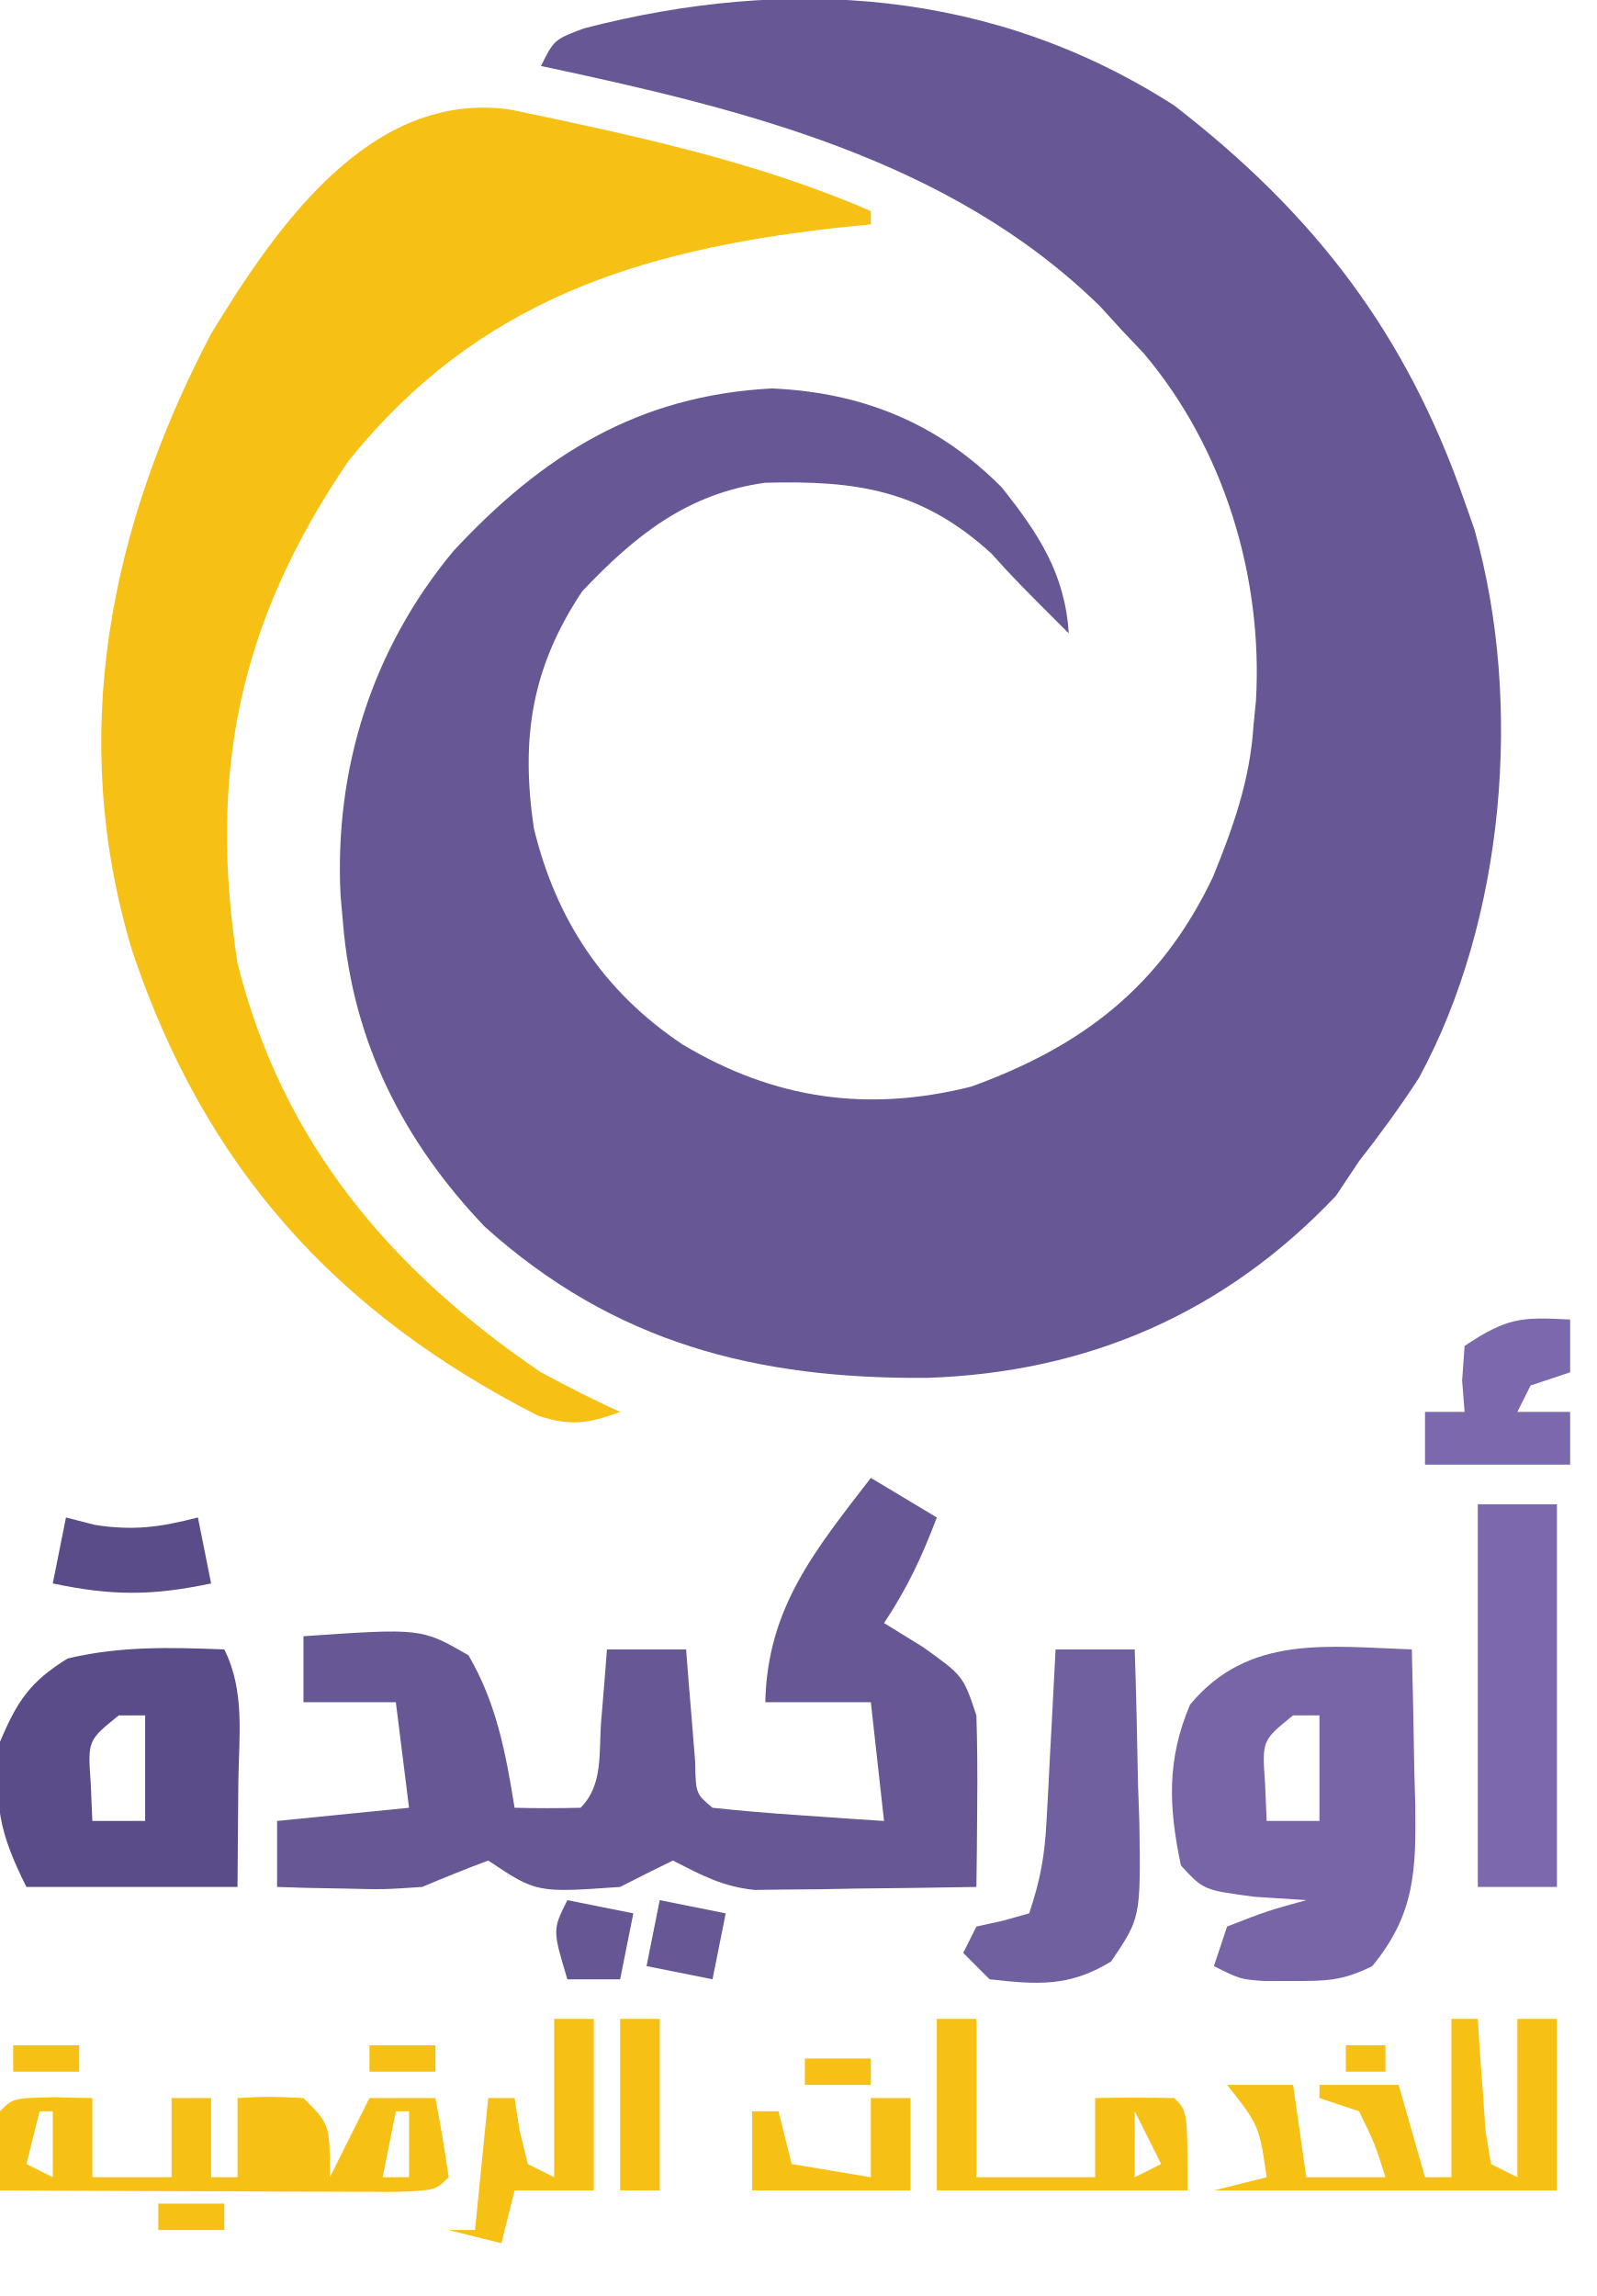
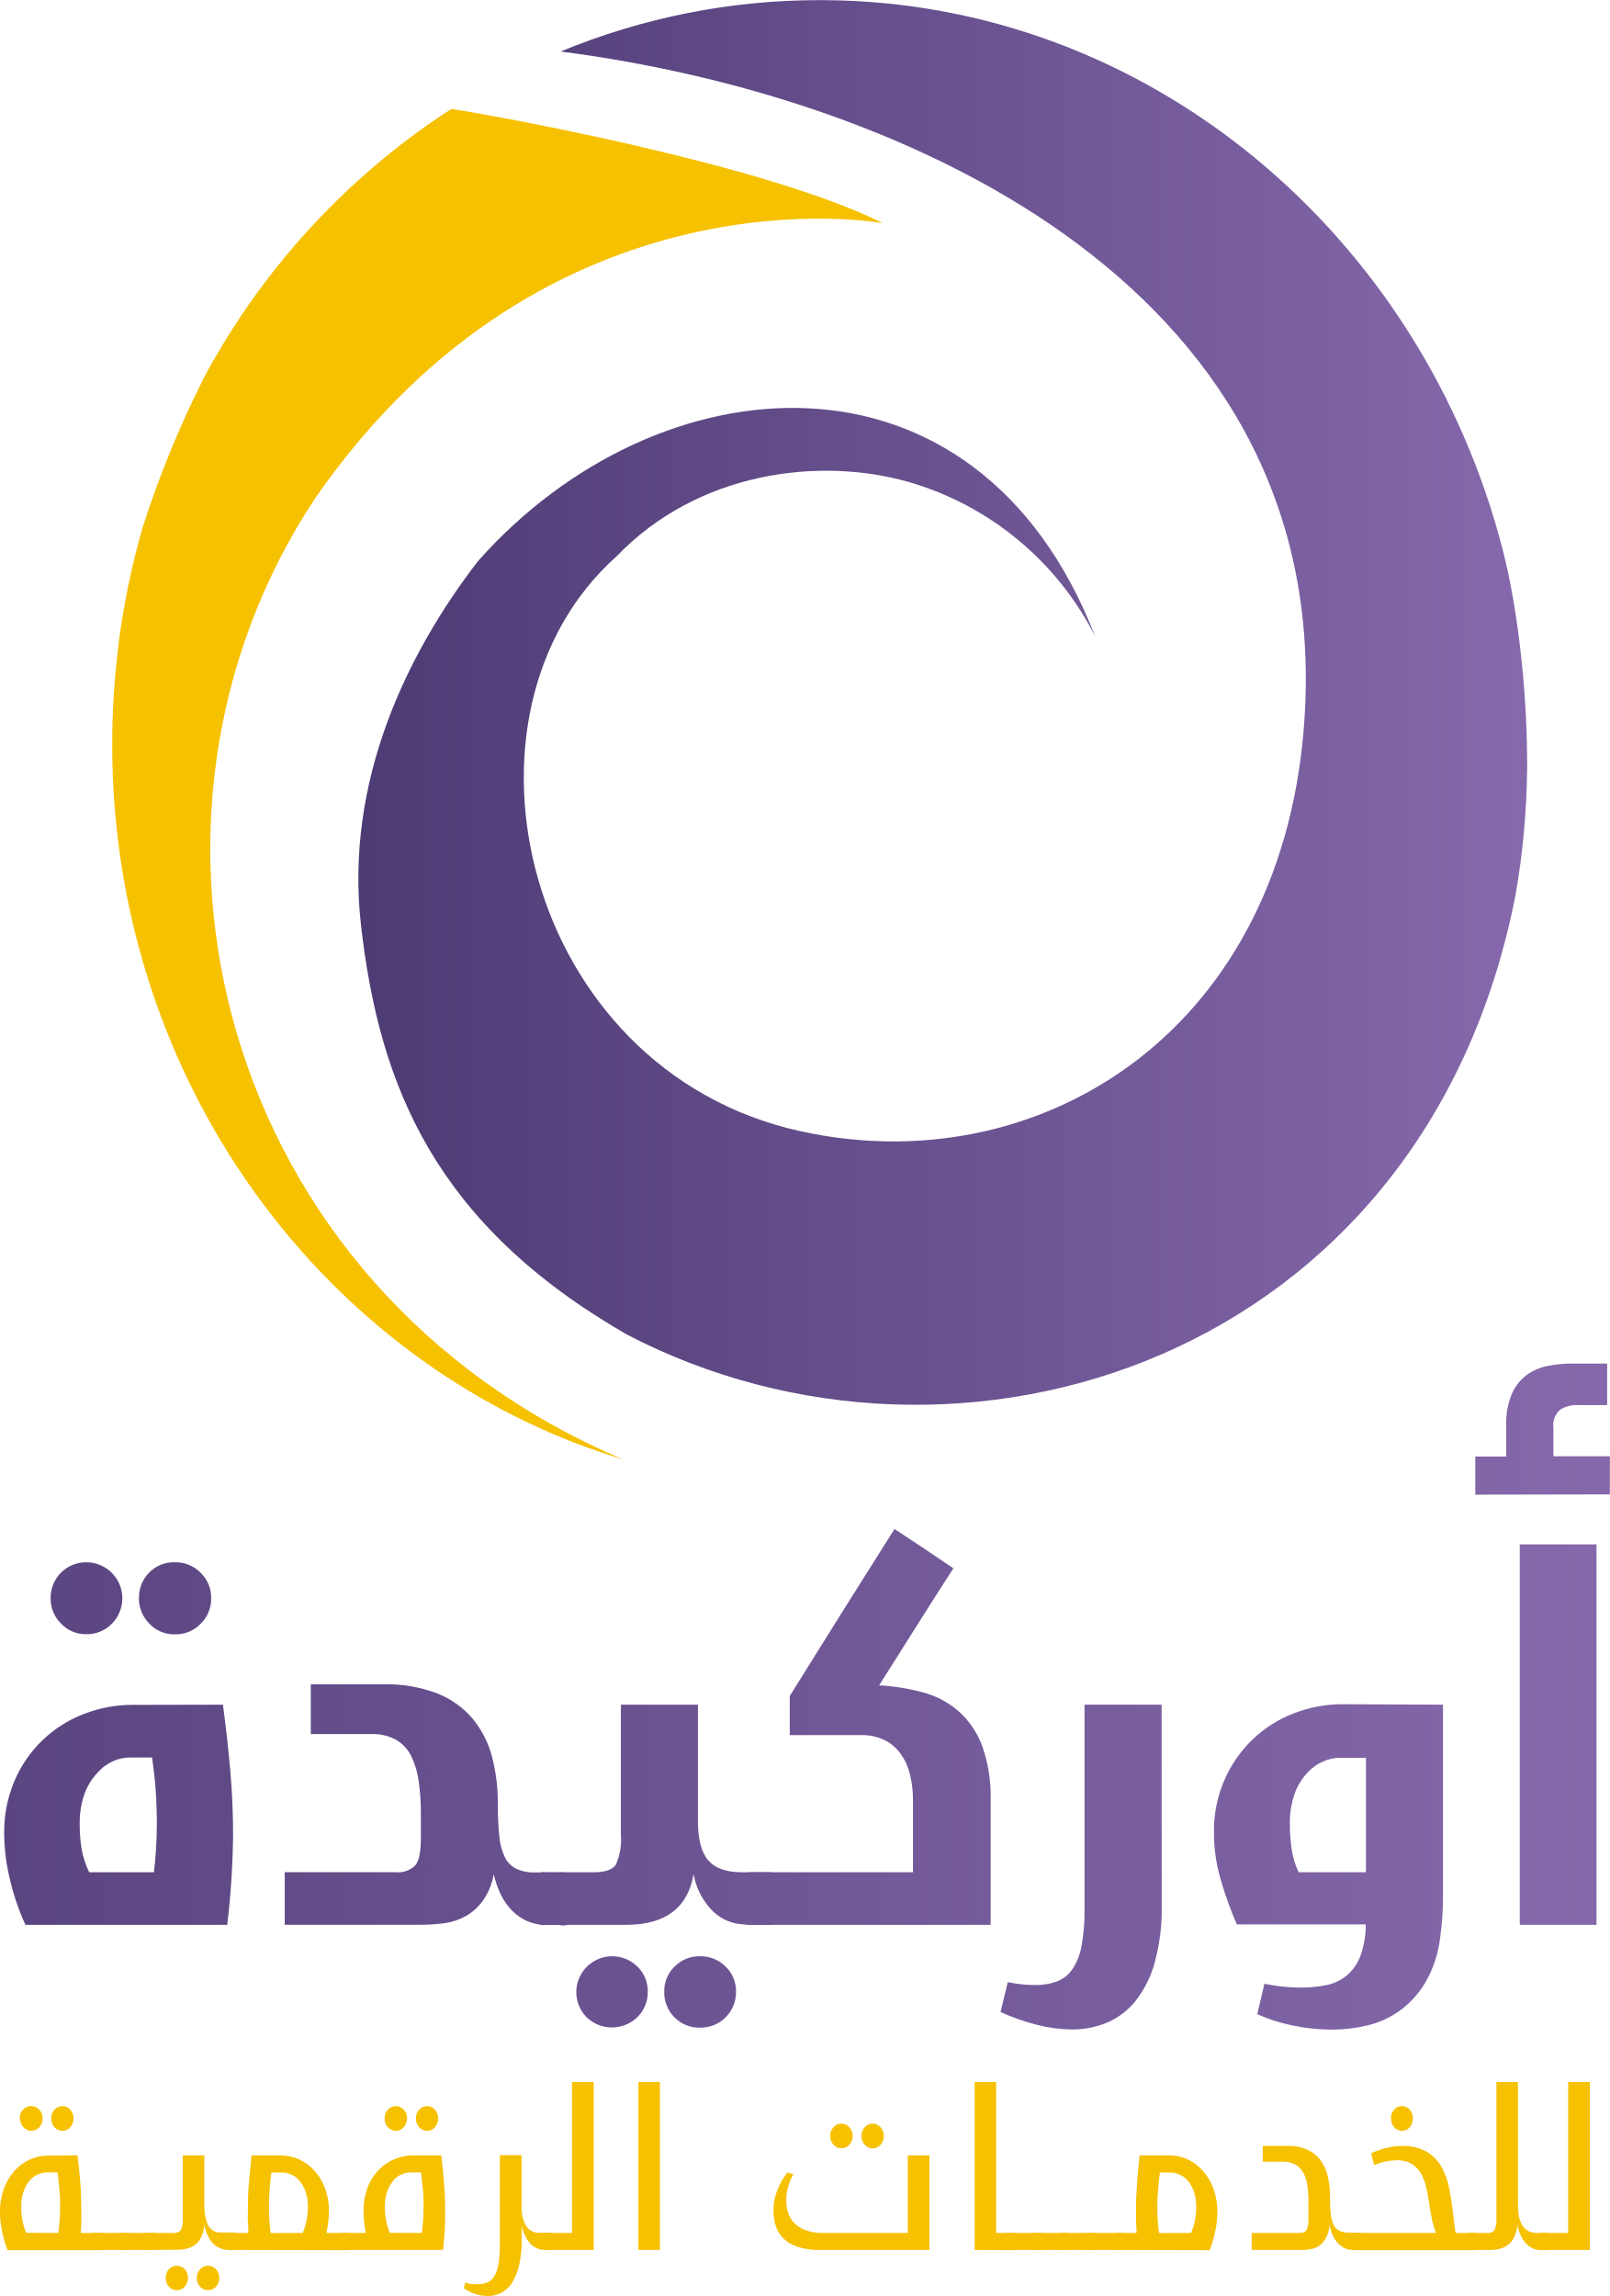
- <svg xmlns="http://www.w3.org/2000/svg" version="1.1" width="121" height="174">
-   <path d="M0 0 C10.646 8.229 17.592 17.292 22 30 C22.247 30.704 22.495 31.408 22.75 32.133 C26.46 45.271 25.03 61.746 18.539 73.688 C17.117 75.882 15.611 77.942 14 80 C13.422 80.866 12.845 81.733 12.25 82.625 C3.815 91.529 -6.587 96.025 -18.754 96.42 C-31.649 96.517 -42.438 93.805 -52.266 84.961 C-58.423 78.507 -62.252 70.972 -63 62 C-63.063 61.286 -63.126 60.572 -63.191 59.836 C-63.664 50.235 -60.788 41.155 -54.621 33.742 C-47.869 26.485 -40.652 21.968 -30.5 21.438 C-23.664 21.737 -17.926 24.05 -13.078 28.938 C-10.322 32.402 -8.284 35.458 -8 40 C-12 36 -12 36 -13.875 33.938 C-19.154 29.124 -24.07 28.396 -31.027 28.586 C-36.909 29.405 -40.881 32.587 -44.875 36.812 C-48.712 42.568 -49.55 47.949 -48.539 54.766 C-46.869 61.687 -43.239 67.174 -37.266 71.156 C-30.341 75.299 -23.283 76.321 -15.406 74.352 C-6.881 71.273 -0.984 66.684 2.938 58.438 C4.485 54.62 5.73 51.138 6 47 C6.062 46.372 6.124 45.744 6.188 45.098 C6.73 35.729 3.756 25.93 -2.336 18.758 C-2.885 18.178 -3.434 17.598 -4 17 C-4.529 16.42 -5.057 15.84 -5.602 15.242 C-17.017 4.028 -32.869 0.225 -48 -3 C-47 -5 -47 -5 -44.734 -5.852 C-29.259 -9.862 -13.699 -8.811 0 0 Z " fill="#675795" transform="translate(89,8)" />
-   <path d="M0 0 C9.159 1.912 18.692 3.937 27.293 7.688 C27.293 8.018 27.293 8.348 27.293 8.688 C26.338 8.785 25.383 8.883 24.398 8.984 C9.552 10.701 -2.56 14.521 -12.297 26.617 C-20.583 38.782 -22.944 50.221 -20.707 64.688 C-17.327 78.243 -9.1 87.959 2.293 95.688 C4.264 96.743 6.254 97.77 8.293 98.688 C5.829 99.582 4.596 99.785 2.066 98.973 C-13.265 91.157 -23.233 80.11 -28.707 63.688 C-33.577 47.444 -30.426 31.755 -22.738 17.031 C-17.667 8.684 -10.528 -1.529 0 0 Z " fill="#F6C014" transform="translate(38.70703,8.3125)" />
-   <path d="M0 0 C2.475 1.485 2.475 1.485 5 3 C3.875 5.972 2.777 8.334 1 11 C1.969 11.598 2.939 12.196 3.938 12.812 C7 15 7 15 8 18 C8.069 20.228 8.085 22.458 8.062 24.688 C8.053 25.867 8.044 27.046 8.035 28.262 C8.024 29.165 8.012 30.069 8 31 C4.917 31.058 1.834 31.094 -1.25 31.125 C-2.559 31.15 -2.559 31.15 -3.895 31.176 C-4.739 31.182 -5.583 31.189 -6.453 31.195 C-7.228 31.206 -8.003 31.216 -8.802 31.227 C-11.257 30.974 -12.823 30.111 -15 29 C-16.342 29.648 -17.674 30.318 -19 31 C-25.333 31.444 -25.333 31.444 -29 29 C-30.682 29.627 -32.347 30.3 -34 31 C-36.895 31.195 -36.895 31.195 -39.812 31.125 C-41.276 31.098 -41.276 31.098 -42.77 31.07 C-43.506 31.047 -44.242 31.024 -45 31 C-45 29.35 -45 27.7 -45 26 C-41.7 25.67 -38.4 25.34 -35 25 C-35.33 22.36 -35.66 19.72 -36 17 C-38.31 17 -40.62 17 -43 17 C-43 15.35 -43 13.7 -43 12 C-34.067 11.386 -34.067 11.386 -30.5 13.438 C-28.358 17.097 -27.675 20.845 -27 25 C-25.334 25.043 -23.666 25.041 -22 25 C-20.26 23.26 -20.628 20.806 -20.438 18.438 C-20.354 17.426 -20.27 16.414 -20.184 15.371 C-20.093 14.197 -20.093 14.197 -20 13 C-18.02 13 -16.04 13 -14 13 C-13.939 13.782 -13.879 14.565 -13.816 15.371 C-13.691 16.889 -13.691 16.889 -13.562 18.438 C-13.441 19.952 -13.441 19.952 -13.316 21.496 C-13.268 23.936 -13.268 23.936 -12 25 C-9.817 25.235 -7.628 25.414 -5.438 25.562 C-4.24 25.646 -3.042 25.73 -1.809 25.816 C-0.418 25.907 -0.418 25.907 1 26 C0.505 21.545 0.505 21.545 0 17 C-2.64 17 -5.28 17 -8 17 C-7.845 9.862 -4.258 5.525 0 0 Z " fill="#685795" transform="translate(66,112)" />
-   <path d="M0 0 C0.081 3.063 0.141 6.124 0.188 9.188 C0.213 10.052 0.238 10.916 0.264 11.807 C0.32 16.688 0.255 20.067 -3 24 C-5.245 25.123 -6.515 25.134 -9 25.125 C-10.052 25.129 -10.052 25.129 -11.125 25.133 C-13 25 -13 25 -15 24 C-14.67 23.01 -14.34 22.02 -14 21 C-10.938 19.812 -10.938 19.812 -8 19 C-9.279 18.918 -10.557 18.835 -11.875 18.75 C-15.779 18.24 -15.779 18.24 -17.5 16.375 C-18.43 11.956 -18.588 8.392 -16.812 4.188 C-12.395 -1.144 -6.377 -0.223 0 0 Z M-9 5 C-11.35 6.898 -11.35 6.898 -11.125 10.125 C-11.084 11.074 -11.043 12.023 -11 13 C-9.68 13 -8.36 13 -7 13 C-7 10.36 -7 7.72 -7 5 C-7.66 5 -8.32 5 -9 5 Z " fill="#7765A7" transform="translate(107,125)" />
-   <path d="M0 0 C1.593 3.185 1.101 6.632 1.062 10.125 C1.042 12.724 1.021 15.322 1 18 C-4.28 18 -9.56 18 -15 18 C-17.15 13.7 -17.413 11.712 -17 7 C-15.696 3.912 -14.726 2.448 -11.875 0.688 C-7.894 -0.264 -4.072 -0.16 0 0 Z M-8 5 C-10.35 6.898 -10.35 6.898 -10.125 10.125 C-10.084 11.074 -10.043 12.023 -10 13 C-8.68 13 -7.36 13 -6 13 C-6 10.36 -6 7.72 -6 5 C-6.66 5 -7.32 5 -8 5 Z " fill="#5A4C88" transform="translate(17,125)" />
-   <path d="M0 0 C1.98 0 3.96 0 6 0 C6 9.57 6 19.14 6 29 C4.02 29 2.04 29 0 29 C0 19.43 0 9.86 0 0 Z " fill="#7C69AD" transform="translate(112,114)" />
-   <path d="M0 0 C1.98 0 3.96 0 6 0 C6.116 3.416 6.187 6.832 6.25 10.25 C6.3 11.702 6.3 11.702 6.352 13.184 C6.45 20.334 6.45 20.334 4.211 23.648 C1.034 25.59 -1.358 25.405 -5 25 C-5.66 24.34 -6.32 23.68 -7 23 C-6.67 22.34 -6.34 21.68 -6 21 C-5.34 20.856 -4.68 20.711 -4 20.562 C-3.34 20.377 -2.68 20.191 -2 20 C-1.136 17.407 -0.824 15.66 -0.684 12.988 C-0.642 12.231 -0.6 11.474 -0.557 10.693 C-0.517 9.908 -0.478 9.122 -0.438 8.312 C-0.373 7.117 -0.373 7.117 -0.307 5.896 C-0.201 3.931 -0.1 1.966 0 0 Z " fill="#7160A0" transform="translate(80,125)" />
-   <path d="M0 0 C1.454 0.031 1.454 0.031 2.938 0.062 C2.938 2.042 2.938 4.022 2.938 6.062 C4.918 6.062 6.897 6.062 8.938 6.062 C8.938 4.082 8.938 2.103 8.938 0.062 C9.928 0.062 10.918 0.062 11.938 0.062 C11.938 2.042 11.938 4.022 11.938 6.062 C12.598 6.062 13.258 6.062 13.938 6.062 C13.938 4.082 13.938 2.103 13.938 0.062 C16.312 -0.062 16.312 -0.062 18.938 0.062 C20.938 2.062 20.938 2.062 20.938 6.062 C21.927 4.082 22.918 2.103 23.938 0.062 C25.587 0.062 27.238 0.062 28.938 0.062 C29.319 2.054 29.651 4.055 29.938 6.062 C28.938 7.062 28.938 7.062 25.795 7.176 C24.403 7.176 23.012 7.17 21.621 7.16 C20.89 7.159 20.159 7.157 19.406 7.156 C17.062 7.15 14.719 7.138 12.375 7.125 C10.79 7.12 9.204 7.115 7.619 7.111 C3.725 7.1 -0.169 7.083 -4.062 7.062 C-4.105 5.063 -4.103 3.062 -4.062 1.062 C-3.062 0.062 -3.062 0.062 0 0 Z M-1.062 1.062 C-1.393 2.382 -1.722 3.703 -2.062 5.062 C-1.073 5.558 -1.073 5.558 -0.062 6.062 C-0.062 4.412 -0.062 2.763 -0.062 1.062 C-0.393 1.062 -0.723 1.062 -1.062 1.062 Z M25.938 1.062 C25.608 2.712 25.277 4.362 24.938 6.062 C25.598 6.062 26.258 6.062 26.938 6.062 C26.938 4.412 26.938 2.763 26.938 1.062 C26.608 1.062 26.277 1.062 25.938 1.062 Z M16.938 2.062 C17.938 6.062 17.938 6.062 17.938 6.062 Z " fill="#F6C014" transform="translate(4.0625,158.9375)" />
-   <path d="M0 0 C0.66 0 1.32 0 2 0 C2.049 0.782 2.098 1.565 2.148 2.371 C2.223 3.383 2.298 4.395 2.375 5.438 C2.445 6.447 2.514 7.456 2.586 8.496 C2.723 9.322 2.859 10.149 3 11 C3.66 11.33 4.32 11.66 5 12 C5 8.04 5 4.08 5 0 C5.99 0 6.98 0 8 0 C8 4.29 8 8.58 8 13 C-0.58 13 -9.16 13 -18 13 C-16.68 12.67 -15.36 12.34 -14 12 C-14.575 8.069 -14.575 8.069 -17 5 C-15.35 5 -13.7 5 -12 5 C-11.67 7.31 -11.34 9.62 -11 12 C-9.02 12 -7.04 12 -5 12 C-5.781 9.504 -5.781 9.504 -7 7 C-7.99 6.67 -8.98 6.34 -10 6 C-10 5.67 -10 5.34 -10 5 C-8.02 5 -6.04 5 -4 5 C-3.34 7.31 -2.68 9.62 -2 12 C-1.34 12 -0.68 12 0 12 C0 8.04 0 4.08 0 0 Z " fill="#F6C014" transform="translate(110,153)" />
-   <path d="M0 0 C0.99 0 1.98 0 3 0 C3 3.96 3 7.92 3 12 C5.97 12 8.94 12 12 12 C12 10.02 12 8.04 12 6 C14 5.957 16 5.959 18 6 C19 7 19 7 19 13 C12.73 13 6.46 13 0 13 C0 8.71 0 4.42 0 0 Z M15 7 C15 8.65 15 10.3 15 12 C15.66 11.67 16.32 11.34 17 11 C16.34 9.68 15.68 8.36 15 7 Z " fill="#F6C014" transform="translate(71,153)" />
-   <path d="M0 0 C0 1.32 0 2.64 0 4 C-0.99 4.33 -1.98 4.66 -3 5 C-3.33 5.66 -3.66 6.32 -4 7 C-2.68 7 -1.36 7 0 7 C0 8.32 0 9.64 0 11 C-3.63 11 -7.26 11 -11 11 C-11 9.68 -11 8.36 -11 7 C-10.01 7 -9.02 7 -8 7 C-8.062 6.216 -8.124 5.433 -8.188 4.625 C-8.126 3.759 -8.064 2.893 -8 2 C-4.772 -0.152 -3.716 -0.201 0 0 Z " fill="#7C69AD" transform="translate(119,100)" />
-   <path d="M0 0 C0.99 0 1.98 0 3 0 C3 4.29 3 8.58 3 13 C1.02 13 -0.96 13 -3 13 C-3.33 14.32 -3.66 15.64 -4 17 C-5.32 16.67 -6.64 16.34 -8 16 C-7.34 16 -6.68 16 -6 16 C-5.67 12.7 -5.34 9.4 -5 6 C-4.34 6 -3.68 6 -3 6 C-2.876 6.804 -2.752 7.609 -2.625 8.438 C-2.316 9.706 -2.316 9.706 -2 11 C-1.34 11.33 -0.68 11.66 0 12 C0 8.04 0 4.08 0 0 Z " fill="#F6C014" transform="translate(42,153)" />
-   <path d="M0 0 C0.722 0.186 1.444 0.371 2.188 0.562 C5.128 1.02 7.141 0.735 10 0 C10.33 1.65 10.66 3.3 11 5 C6.515 5.944 3.485 5.944 -1 5 C-0.67 3.35 -0.34 1.7 0 0 Z " fill="#5A4C88" transform="translate(5,115)" />
-   <path d="M0 0 C0.99 0 1.98 0 3 0 C3 2.31 3 4.62 3 7 C-0.96 7 -4.92 7 -9 7 C-9 5.02 -9 3.04 -9 1 C-8.34 1 -7.68 1 -7 1 C-6.67 2.32 -6.34 3.64 -6 5 C-3.03 5.495 -3.03 5.495 0 6 C0 4.02 0 2.04 0 0 Z " fill="#F6C014" transform="translate(66,159)" />
-   <path d="M0 0 C0.99 0 1.98 0 3 0 C3 4.29 3 8.58 3 13 C2.01 13 1.02 13 0 13 C0 8.71 0 4.42 0 0 Z " fill="#F6C014" transform="translate(47,153)" />
-   <path d="M0 0 C1.65 0.33 3.3 0.66 5 1 C4.67 2.65 4.34 4.3 4 6 C2.35 5.67 0.7 5.34 -1 5 C-0.67 3.35 -0.34 1.7 0 0 Z " fill="#685795" transform="translate(50,144)" />
-   <path d="M0 0 C1.65 0.33 3.3 0.66 5 1 C4.67 2.65 4.34 4.3 4 6 C2.68 6 1.36 6 0 6 C-1.125 2.25 -1.125 2.25 0 0 Z " fill="#665693" transform="translate(43,144)" />
-   <path d="M0 0 C1.65 0 3.3 0 5 0 C5 0.66 5 1.32 5 2 C3.35 2 1.7 2 0 2 C0 1.34 0 0.68 0 0 Z " fill="#F6C014" transform="translate(12,167)" />
-   <path d="M0 0 C1.65 0 3.3 0 5 0 C5 0.66 5 1.32 5 2 C3.35 2 1.7 2 0 2 C0 1.34 0 0.68 0 0 Z " fill="#F6C014" transform="translate(61,156)" />
-   <path d="M0 0 C1.65 0 3.3 0 5 0 C5 0.66 5 1.32 5 2 C3.35 2 1.7 2 0 2 C0 1.34 0 0.68 0 0 Z " fill="#F6C014" transform="translate(28,155)" />
-   <path d="M0 0 C1.65 0 3.3 0 5 0 C5 0.66 5 1.32 5 2 C3.35 2 1.7 2 0 2 C0 1.34 0 0.68 0 0 Z " fill="#F6C014" transform="translate(1,155)" />
-   <path d="M0 0 C0.99 0 1.98 0 3 0 C3 0.66 3 1.32 3 2 C2.01 2 1.02 2 0 2 C0 1.34 0 0.68 0 0 Z " fill="#F6C014" transform="translate(102,155)" />
+ <svg xmlns="http://www.w3.org/2000/svg" xmlns:xlink="http://www.w3.org/1999/xlink" viewBox="0 0 250.6 357.49">
+   <defs>
+     <style>.cls-1{fill:url(#linear-gradient);}.cls-2{fill:#f6c100;}.cls-3{isolation:isolate;}.cls-4{fill:url(#linear-gradient-2);}</style>
+     <linearGradient id="linear-gradient" x1="55.9" y1="109.36" x2="237.89" y2="109.36" gradientUnits="userSpaceOnUse">
+       <stop offset="0" stop-color="#4d3b74" />
+       <stop offset="1" stop-color="#8669ac" />
+     </linearGradient>
+     <linearGradient id="linear-gradient-2" x1="-72.42" y1="274.29" x2="254.7" y2="274.29" xlink:href="#linear-gradient" />
+   </defs>
+   <g id="Layer_2" data-name="Layer 2">
+     <g id="Layer_1-2" data-name="Layer 1">
+       <path class="cls-1" d="M237.89,118.35c0,.45,0,.89,0,1.34a121.72,121.72,0,0,1-1.8,19.63c-14.16,72.6-86.78,95.43-138.42,68.44-29.76-17.14-38.48-38.6-41.34-63.66-2.56-22.41,7.12-42.32,18.19-56.71,28-31.62,77.65-35.76,96.1,11.66a47.34,47.34,0,0,0-29-24c-14-4-32.87-1.58-45.48,11.55-27.56,24.55-14.48,79.94,28.47,89.5,36.55,8.14,74.48-14.62,78.48-62.38,5.69-68-60.79-98.62-115.68-105.7a105.29,105.29,0,0,1,40.32-8h.6C179,.28,221.53,36.69,234.11,85.68c2.39,9.3,3.69,21.82,3.77,31.89C237.89,117.83,237.89,118.09,237.89,118.35Z" transform="translate(-0.12)" />
+       <path class="cls-2" d="M49.29,77.43c-33.23,49.9-15.47,122.92,47.9,149.83q-3.64-1.14-7.08-2.41C47.81,208.68,17.59,166,17.59,115.9a123.54,123.54,0,0,1,1-15.61.59.59,0,0,1,0-.13,120.9,120.9,0,0,1,3.76-18.11A160.12,160.12,0,0,1,32,58.56l0,0a114.07,114.07,0,0,1,37.46-41l1-.59c5.79.87,48.59,8.5,67.15,17.79C137.61,34.73,85.69,25.1,49.29,77.43Z" transform="translate(-0.12)" />
+       <g class="cls-3">
+         <path class="cls-2" d="M12.19,335.59c.18,1.37.32,2.79.43,4.26s.16,3,.16,4.53c0,.55,0,1.1,0,1.63s-.05,1.08-.09,1.66h3a.69.69,0,0,1,.58.2,1,1,0,0,1,.17.63v1c0,.57-.25.86-.75.86H1.31a17.13,17.13,0,0,1-.88-2.95,15.42,15.42,0,0,1-.31-3.06,10.07,10.07,0,0,1,.61-3.6A8.81,8.81,0,0,1,2.37,338a7.3,7.3,0,0,1,2.39-1.76,6.87,6.87,0,0,1,2.86-.61Zm-9-5.78a1.92,1.92,0,0,1,.5-1.33A1.62,1.62,0,0,1,5,327.92a1.65,1.65,0,0,1,1.24.56,1.89,1.89,0,0,1,.52,1.33,2,2,0,0,1-.52,1.4,1.65,1.65,0,0,1-1.24.56,1.62,1.62,0,0,1-1.23-.56A2,2,0,0,1,3.23,329.81Zm6,17.86c.1-.71.17-1.4.22-2.08s.08-1.34.08-2q0-1.39-.12-2.73c-.08-.88-.17-1.76-.27-2.62H7.41a3.58,3.58,0,0,0-1.27.27,3.41,3.41,0,0,0-1.3.89,5.33,5.33,0,0,0-1,1.66,6.93,6.93,0,0,0-.41,2.59,11.54,11.54,0,0,0,.17,2,8.69,8.69,0,0,0,.6,2ZM8.09,329.81a1.93,1.93,0,0,1,.51-1.33,1.64,1.64,0,0,1,2.47,0,2,2,0,0,1,.49,1.33,2.09,2.09,0,0,1-.49,1.4,1.64,1.64,0,0,1-2.47,0A2,2,0,0,1,8.09,329.81Z" transform="translate(-0.12)" />
+         <path class="cls-2" d="M20.22,350.32H14.81a.94.94,0,0,1-.59-.16,2.48,2.48,0,0,1-.09-.7v-1a2.29,2.29,0,0,1,.09-.66,1.2,1.2,0,0,1,.59-.13h5.41Z" transform="translate(-0.12)" />
+         <path class="cls-2" d="M24.4,350.32H19a1,1,0,0,1-.6-.16,2.48,2.48,0,0,1-.09-.7v-1a2.29,2.29,0,0,1,.09-.66,1.21,1.21,0,0,1,.6-.13h5.4Z" transform="translate(-0.12)" />
+         <path class="cls-2" d="M23.09,350.32c-.3,0-.49-.08-.55-.23a1.46,1.46,0,0,1-.11-.6V348.4a1,1,0,0,1,.13-.53.59.59,0,0,1,.53-.2h4a1.3,1.3,0,0,0,1.21-.48,4,4,0,0,0,.28-1.81v-9.79h3.35v7.8a7.46,7.46,0,0,0,.46,2.8,2.24,2.24,0,0,0,1.69,1.41l.43,0,.46,0h1.44a.73.73,0,0,1,.61.2,1,1,0,0,1,.16.63v1c0,.57-.25.86-.77.86h-1a1.6,1.6,0,0,1-.46-.06,3.34,3.34,0,0,1-2-1.32,5.74,5.74,0,0,1-1-2.53,6.6,6.6,0,0,1-.36,1.59,3.45,3.45,0,0,1-.76,1.24,3.25,3.25,0,0,1-1.26.8,5.42,5.42,0,0,1-1.89.28Zm2.83,4.35a1.92,1.92,0,0,1,.51-1.35,1.66,1.66,0,0,1,2.45,0,1.92,1.92,0,0,1,.51,1.35,2,2,0,0,1-.51,1.38,1.66,1.66,0,0,1-2.45,0A2,2,0,0,1,25.92,354.67Zm4.84,0a1.9,1.9,0,0,1,.53-1.35,1.65,1.65,0,0,1,1.24-.54,1.63,1.63,0,0,1,1.22.54,1.92,1.92,0,0,1,.51,1.35,2,2,0,0,1-.51,1.38,1.63,1.63,0,0,1-1.22.54,1.65,1.65,0,0,1-1.24-.54A1.93,1.93,0,0,1,30.76,354.67Z" transform="translate(-0.12)" />
+         <path class="cls-2" d="M35.78,350.32c-.28,0-.45-.08-.52-.23a1.46,1.46,0,0,1-.11-.6V348.4a1,1,0,0,1,.12-.53c.08-.14.25-.2.51-.2h3c0-.58,0-1.13-.06-1.66s0-1.08,0-1.63c0-1.55,0-3.06.16-4.53s.25-2.89.41-4.26h4.33a7.58,7.58,0,0,1,3,.59A7.46,7.46,0,0,1,49,337.91a8,8,0,0,1,1.7,2.74,10,10,0,0,1,.63,3.66,13.52,13.52,0,0,1-.1,1.68c-.07.56-.17,1.12-.29,1.68h3.23a.73.73,0,0,1,.61.2,1,1,0,0,1,.17.63v1c0,.57-.26.86-.78.86Zm11.47-2.65a9.25,9.25,0,0,0,.61-2,10.69,10.69,0,0,0,.2-2,6.92,6.92,0,0,0-.42-2.59,5.17,5.17,0,0,0-1-1.66,3.56,3.56,0,0,0-1.3-.89,3.49,3.49,0,0,0-1.26-.27h-1.7c-.12.86-.21,1.74-.28,2.62s-.11,1.8-.11,2.73a32,32,0,0,0,.27,4.08Z" transform="translate(-0.12)" />
+         <path class="cls-2" d="M53.61,350.32c-.28,0-.45-.08-.52-.23a1.46,1.46,0,0,1-.11-.6V348.4a1,1,0,0,1,.12-.53c.08-.14.25-.2.51-.2h3.47a15.85,15.85,0,0,1-.36-3.36,10.33,10.33,0,0,1,.62-3.68,8.08,8.08,0,0,1,1.71-2.74,7.45,7.45,0,0,1,2.48-1.71,7.58,7.58,0,0,1,3-.59h4.3q.24,2.06.42,4.26t.18,4.53c0,.93,0,1.89-.07,2.87s-.14,2-.26,3.07ZM60,329.81a1.93,1.93,0,0,1,.51-1.33,1.63,1.63,0,0,1,2.46,0,1.9,1.9,0,0,1,.53,1.33,2,2,0,0,1-.53,1.4,1.63,1.63,0,0,1-2.46,0A2,2,0,0,1,60,329.81Zm5.8,17.86c.1-.71.17-1.4.21-2.08s.06-1.34.06-2c0-.93,0-1.84-.11-2.73s-.16-1.76-.28-2.62H64a3.49,3.49,0,0,0-1.26.27,3.34,3.34,0,0,0-1.28.89,5.33,5.33,0,0,0-1,1.66,6.92,6.92,0,0,0-.42,2.59,11.55,11.55,0,0,0,.18,2,8.69,8.69,0,0,0,.6,2Zm-.93-17.86a1.93,1.93,0,0,1,.51-1.33,1.61,1.61,0,0,1,1.22-.56,1.59,1.59,0,0,1,1.24.56,2,2,0,0,1,.5,1.33,2.05,2.05,0,0,1-.5,1.4,1.59,1.59,0,0,1-1.24.56,1.61,1.61,0,0,1-1.22-.56A2,2,0,0,1,64.87,329.81Z" transform="translate(-0.12)" />
+         <path class="cls-2" d="M85.09,350.32a3.16,3.16,0,0,1-2.51-1.11,5.61,5.61,0,0,1-1.22-2.8v2.12a18.29,18.29,0,0,1-.39,4.05,8.78,8.78,0,0,1-1.09,2.79A4.35,4.35,0,0,1,76,357.49a5.87,5.87,0,0,1-1.92-.33,6.43,6.43,0,0,1-1.75-.9,6.38,6.38,0,0,0,.21-.86,3.27,3.27,0,0,0,.91.21,6.94,6.94,0,0,0,.85.05,4.68,4.68,0,0,0,1.57-.23,2.25,2.25,0,0,0,1.13-.89,5.06,5.06,0,0,0,.7-1.86,16.45,16.45,0,0,0,.24-3.12v-14h3.38v7.86a6.08,6.08,0,0,0,.66,3.1,2.36,2.36,0,0,0,2.24,1.12h1.43a.73.73,0,0,1,.61.2,1,1,0,0,1,.17.63v1c0,.57-.26.86-.78.86Z" transform="translate(-0.12)" />
+         <path class="cls-2" d="M85.12,350.32c-.28,0-.45-.08-.52-.23a1.46,1.46,0,0,1-.11-.6V348.4a1,1,0,0,1,.12-.53c.08-.14.25-.2.51-.2h4.06v-23.5h3.38v26.15Z" transform="translate(-0.12)" />
+         <path class="cls-2" d="M99.52,324.17h3.34v26.15H99.52Z" transform="translate(-0.12)" />
+         <path class="cls-2" d="M123.65,338.54a8.34,8.34,0,0,0-.81,1.88,7.83,7.83,0,0,0-.3,2.24,7.08,7.08,0,0,0,.2,1.55,4.21,4.21,0,0,0,.8,1.65,4.6,4.6,0,0,0,1.75,1.29,7.37,7.37,0,0,0,3,.52h13.17V335.59h3.37v14.73h-17a10.43,10.43,0,0,1-3.72-.55,5.52,5.52,0,0,1-2.21-1.44,4.79,4.79,0,0,1-1.07-2,8.81,8.81,0,0,1-.29-2.2,8.31,8.31,0,0,1,.66-3.24,11,11,0,0,1,1.52-2.64Zm5.73-6a1.88,1.88,0,0,1,.51-1.32,1.59,1.59,0,0,1,1.23-.57,1.64,1.64,0,0,1,1.24.57,1.89,1.89,0,0,1,.52,1.32,2,2,0,0,1-.52,1.4,1.67,1.67,0,0,1-1.24.56,1.62,1.62,0,0,1-1.23-.56A2,2,0,0,1,129.38,332.53Zm4.87,0a1.88,1.88,0,0,1,.51-1.32,1.59,1.59,0,0,1,1.22-.57,1.56,1.56,0,0,1,1.24.57,1.92,1.92,0,0,1,.5,1.32,2.05,2.05,0,0,1-.5,1.4,1.58,1.58,0,0,1-1.24.56,1.61,1.61,0,0,1-1.22-.56A2,2,0,0,1,134.25,332.53Z" transform="translate(-0.12)" />
+         <path class="cls-2" d="M151.87,350.32V324.17h3.35v23.5h2.63a.69.69,0,0,1,.58.2,1,1,0,0,1,.16.63v1c0,.57-.25.86-.74.86Z" transform="translate(-0.12)" />
+         <path class="cls-2" d="M162.39,350.32H157a1,1,0,0,1-.6-.16,2.48,2.48,0,0,1-.09-.7v-1a2.29,2.29,0,0,1,.09-.66,1.21,1.21,0,0,1,.6-.13h5.41Z" transform="translate(-0.12)" />
+         <path class="cls-2" d="M166.57,350.32h-5.41a.92.92,0,0,1-.59-.16,2.16,2.16,0,0,1-.09-.7v-1a2,2,0,0,1,.09-.66,1.15,1.15,0,0,1,.59-.13h5.41Z" transform="translate(-0.12)" />
+         <path class="cls-2" d="M170.75,350.32h-5.41a.94.94,0,0,1-.59-.16,2.48,2.48,0,0,1-.09-.7v-1a2.29,2.29,0,0,1,.09-.66,1.2,1.2,0,0,1,.59-.13h5.41Z" transform="translate(-0.12)" />
+         <path class="cls-2" d="M174.93,350.32h-5.41a.94.94,0,0,1-.59-.16,2.48,2.48,0,0,1-.09-.7v-1a2.29,2.29,0,0,1,.09-.66,1.2,1.2,0,0,1,.59-.13h5.41Z" transform="translate(-0.12)" />
+         <path class="cls-2" d="M174,350.32c-.27,0-.45-.08-.52-.23a1.47,1.47,0,0,1-.1-.6V348.4a1,1,0,0,1,.12-.53c.08-.14.25-.2.5-.2h3.08c-.06-1.13-.09-2.23-.09-3.29,0-1.55.06-3.06.17-4.53s.24-2.89.4-4.26h4.57a6.93,6.93,0,0,1,2.88.61A7.2,7.2,0,0,1,187.4,338a8.63,8.63,0,0,1,1.64,2.75,10.07,10.07,0,0,1,.62,3.6,14.76,14.76,0,0,1-.33,3.06,19.09,19.09,0,0,1-.87,2.95Zm11.56-2.65a9.28,9.28,0,0,0,.62-2,10.68,10.68,0,0,0,.19-2,6.92,6.92,0,0,0-.42-2.59,5.17,5.17,0,0,0-1-1.66,3.56,3.56,0,0,0-1.3-.89,3.44,3.44,0,0,0-1.25-.27h-1.7c-.1.86-.19,1.74-.27,2.62s-.12,1.8-.12,2.73a32,32,0,0,0,.27,4.08Z" transform="translate(-0.12)" />
+         <path class="cls-2" d="M209.22,349.91a3.94,3.94,0,0,1-1.09-1,4.83,4.83,0,0,1-.67-1.27,7.73,7.73,0,0,1-.33-1.21,5.23,5.23,0,0,1-.55,2,3.68,3.68,0,0,1-1,1.19,3.24,3.24,0,0,1-1.32.57,7.68,7.68,0,0,1-1.43.13H195v-2.65h7.38c.64,0,1-.17,1.21-.52a4,4,0,0,0,.25-1.67v-2.59a18.4,18.4,0,0,0-.16-2.56,5.9,5.9,0,0,0-.61-2,3.35,3.35,0,0,0-1.24-1.29,4,4,0,0,0-2-.47h-3.1v-2.45h3.82a7.27,7.27,0,0,1,3.16.61,5.21,5.21,0,0,1,2.06,1.69,6.85,6.85,0,0,1,1.11,2.56,14.63,14.63,0,0,1,.33,3.2c0,.91,0,1.7.09,2.39a5.4,5.4,0,0,0,.39,1.71,2.15,2.15,0,0,0,.89,1,3.18,3.18,0,0,0,1.59.35h1.49a.73.73,0,0,1,.61.2,1,1,0,0,1,.17.63v1c0,.57-.26.86-.78.86h-.78A3.09,3.09,0,0,1,209.22,349.91Z" transform="translate(-0.12)" />
+         <path class="cls-2" d="M229.68,347.67a.73.73,0,0,1,.61.2,1,1,0,0,1,.17.63v1c0,.57-.26.86-.78.86H211.1c-.28,0-.45-.08-.52-.23a1.46,1.46,0,0,1-.11-.6V348.4a1,1,0,0,1,.12-.53c.08-.14.25-.2.51-.2h12.61a11.45,11.45,0,0,1-.66-2.21c-.16-.81-.3-1.62-.42-2.44s-.27-1.66-.46-2.47a8.08,8.08,0,0,0-.82-2.14,4.34,4.34,0,0,0-1.45-1.5,4.6,4.6,0,0,0-2.41-.56,9.29,9.29,0,0,0-3.4.76c-.1-.31-.19-.62-.26-.93s-.14-.62-.22-.92a9,9,0,0,1,1-.4,10.89,10.89,0,0,1,1.14-.37,10.58,10.58,0,0,1,1.27-.26,8.19,8.19,0,0,1,1.29-.1,7.39,7.39,0,0,1,4,.93,6.59,6.59,0,0,1,2.3,2.42,11.57,11.57,0,0,1,1.18,3.37c.24,1.25.42,2.5.56,3.76q.09.79.18,1.56t.24,1.5Zm-13-17.82a2,2,0,0,1,.49-1.37,1.59,1.59,0,0,1,1.24-.56,1.56,1.56,0,0,1,1.21.56,2.15,2.15,0,0,1,0,2.73,1.56,1.56,0,0,1-1.21.56,1.59,1.59,0,0,1-1.24-.56A2,2,0,0,1,216.72,329.85Z" transform="translate(-0.12)" />
+         <path class="cls-2" d="M229.11,350.32c-.28,0-.45-.08-.52-.23a1.46,1.46,0,0,1-.11-.6V348.4a1,1,0,0,1,.12-.53c.08-.14.25-.2.51-.2h2.51a1.3,1.3,0,0,0,1.21-.48,4,4,0,0,0,.28-1.81V324.17h3.35v19.22a9.46,9.46,0,0,0,.13,1.61,4.2,4.2,0,0,0,.48,1.37,2.6,2.6,0,0,0,.91.95,2.67,2.67,0,0,0,1.4.35h1.41a.73.73,0,0,1,.61.2,1,1,0,0,1,.17.63v1c0,.57-.26.86-.78.86h-.6a3.2,3.2,0,0,1-2.54-1.11,5.73,5.73,0,0,1-1.25-2.8A6.6,6.6,0,0,1,236,348a3.45,3.45,0,0,1-.76,1.24,3.25,3.25,0,0,1-1.26.8,5.42,5.42,0,0,1-1.89.28Z" transform="translate(-0.12)" />
+         <path class="cls-2" d="M240.22,350.32c-.28,0-.45-.08-.52-.23a1.46,1.46,0,0,1-.11-.6V348.4a1,1,0,0,1,.12-.53c.08-.14.25-.2.51-.2h4.06v-23.5h3.38v26.15Z" transform="translate(-0.12)" />
+       </g>
+       <path class="cls-4" d="M34.83,265.42c.45,3.31.82,6.68,1.13,10.11s.45,6.81.45,10.11a127.76,127.76,0,0,1-.91,14.06H4.08a37.51,37.51,0,0,1-2.44-7.18,30.9,30.9,0,0,1-.87-7,20.37,20.37,0,0,1,1.62-8.27,19.17,19.17,0,0,1,10.75-10.37,20.76,20.76,0,0,1,7.63-1.43ZM8,248.81a5.51,5.51,0,0,1,5.56-5.56,5.61,5.61,0,0,1,4,9.54,5.39,5.39,0,0,1-4,1.66,5.27,5.27,0,0,1-3.94-1.66A5.48,5.48,0,0,1,8,248.81Zm16.09,42.7a65.21,65.21,0,0,0,.45-7.6c0-1.8-.07-3.55-.19-5.26s-.31-3.35-.56-5H20.17a6.52,6.52,0,0,0-2.37.53A7.08,7.08,0,0,0,15.32,276a9.41,9.41,0,0,0-2,3.19,13.35,13.35,0,0,0-.79,4.92,23.58,23.58,0,0,0,.3,3.8A14.33,14.33,0,0,0,14,291.51Zm-2.33-42.7a5.42,5.42,0,0,1,1.58-3.95,5.31,5.31,0,0,1,4-1.61,5.45,5.45,0,0,1,4,1.61A5.38,5.38,0,0,1,33,248.81a5.48,5.48,0,0,1-1.62,4,5.38,5.38,0,0,1-4,1.66,5.25,5.25,0,0,1-4-1.66A5.53,5.53,0,0,1,21.75,248.81Z" transform="translate(-0.12)" />
+       <path class="cls-4" d="M85.19,299.7a7.08,7.08,0,0,1-3.42-.79,7.84,7.84,0,0,1-2.44-2,10.08,10.08,0,0,1-1.54-2.59,14,14,0,0,1-.79-2.52,10.27,10.27,0,0,1-1.66,4.09,8.45,8.45,0,0,1-2.63,2.41,9.23,9.23,0,0,1-3.3,1.13,26.49,26.49,0,0,1-3.69.26H44.45v-8.19H61.66a3.82,3.82,0,0,0,3.12-1.06c.58-.7.87-2.07.87-4.13v-3.91a34.28,34.28,0,0,0-.34-5.07,12.51,12.51,0,0,0-1.17-3.91,6,6,0,0,0-2.33-2.52,7.52,7.52,0,0,0-3.91-.9H48.51v-7.75h11.2a22.25,22.25,0,0,1,8.53,1.43,13.93,13.93,0,0,1,5.49,3.95,15.43,15.43,0,0,1,3,5.9,28.62,28.62,0,0,1,.9,7.37,45.93,45.93,0,0,0,.23,5,9.45,9.45,0,0,0,.86,3.27,4,4,0,0,0,1.77,1.8,6.5,6.5,0,0,0,2.93.57h3.83a2.75,2.75,0,0,1,2,.52,2.48,2.48,0,0,1,.49,1.73v3.54a2,2,0,0,1-2.48,2.4Z" transform="translate(-0.12)" />
+       <path class="cls-4" d="M85.19,299.7a2.38,2.38,0,0,1-2-.6,3,3,0,0,1-.45-1.8v-3.61a2.39,2.39,0,0,1,.49-1.62,2.46,2.46,0,0,1,1.91-.56h7.52c1.75,0,2.88-.42,3.38-1.24a9.62,9.62,0,0,0,.75-4.55v-20.3h12v18.12c0,2.81.52,4.84,1.58,6.09s2.8,1.88,5.26,1.88h3.76a2.92,2.92,0,0,1,2,.52,2.39,2.39,0,0,1,.52,1.73v3.54a2.66,2.66,0,0,1-.52,1.84,2.8,2.8,0,0,1-2,.56h-2.48a5.79,5.79,0,0,1-1.06-.07,7.27,7.27,0,0,1-5.22-2.56,10.93,10.93,0,0,1-2.52-5.26q-1.35,7.89-10.52,7.89Zm4.66,10.37a5.59,5.59,0,0,1,9.51-3.87,5.28,5.28,0,0,1,1.62,3.87,5.47,5.47,0,0,1-1.62,4,5.69,5.69,0,0,1-7.93,0A5.55,5.55,0,0,1,89.85,310.07Zm13.69,0a5.27,5.27,0,0,1,1.61-3.87,5.39,5.39,0,0,1,3.95-1.61,5.49,5.49,0,0,1,4,1.61,5.28,5.28,0,0,1,1.62,3.87,5.52,5.52,0,0,1-5.64,5.64,5.39,5.39,0,0,1-3.95-1.61A5.46,5.46,0,0,1,103.54,310.07Z" transform="translate(-0.12)" />
+       <path class="cls-4" d="M117.59,299.7a2.38,2.38,0,0,1-2-.6,3,3,0,0,1-.45-1.8v-3.61a2.45,2.45,0,0,1,.48-1.62,2.5,2.5,0,0,1,1.92-.56h24.73v-11.2a16.59,16.59,0,0,0-.45-3.95,9.23,9.23,0,0,0-1.43-3.23,6.78,6.78,0,0,0-2.51-2.18,8,8,0,0,0-3.72-.79H123.08v-6.09q4.07-6.54,8.12-13t8.19-13l4.55,3,4.62,3.12q-2.92,4.51-5.78,9.06T137,262.41a33.54,33.54,0,0,1,6.95,1.13,13.9,13.9,0,0,1,5.53,3,13.54,13.54,0,0,1,3.6,5.41,23.76,23.76,0,0,1,1.28,8.46V299.7Z" transform="translate(-0.12)" />
+       <path class="cls-4" d="M181,296.62a32,32,0,0,1-1.09,8.94,17,17,0,0,1-3,6,11.41,11.41,0,0,1-4.47,3.38,14.14,14.14,0,0,1-5.42,1.05,22.18,22.18,0,0,1-5.41-.71,34.94,34.94,0,0,1-5.71-2l1.13-4.66a20,20,0,0,0,4.21.45,9.79,9.79,0,0,0,3.38-.53,5.17,5.17,0,0,0,2.4-1.84,9.22,9.22,0,0,0,1.47-3.61,28.38,28.38,0,0,0,.49-5.82V265.42h12Z" transform="translate(-0.12)" />
+       <path class="cls-4" d="M224.79,265.42v29.85a42.72,42.72,0,0,1-.45,6.46,18,18,0,0,1-2.3,6.95,14.63,14.63,0,0,1-4,4.4,14.17,14.17,0,0,1-5.07,2.29,23.44,23.44,0,0,1-5.38.64,30,30,0,0,1-6.35-.67,25.49,25.49,0,0,1-5.37-1.73l1.12-4.74a27.1,27.1,0,0,0,5.57.6,20.21,20.21,0,0,0,4-.37,7.27,7.27,0,0,0,3.19-1.47,7.42,7.42,0,0,0,2.15-3,14,14,0,0,0,.86-5H192.69a57.07,57.07,0,0,1-2.56-7.14,25.78,25.78,0,0,1-1-7.07,19.71,19.71,0,0,1,6-14.58,19.35,19.35,0,0,1,6.39-4.06,20.8,20.8,0,0,1,7.63-1.43Zm-12,26.09V273.69h-4.2a6.44,6.44,0,0,0-2.37.53,7,7,0,0,0-2.48,1.73,9.58,9.58,0,0,0-2,3.19,13.56,13.56,0,0,0-.79,4.92,26.15,26.15,0,0,0,.27,3.8,12.82,12.82,0,0,0,1.09,3.65Z" transform="translate(-0.12)" />
+       <path class="cls-4" d="M229.82,232.72v-5.94h4.81v-4.73a11.89,11.89,0,0,1,.87-5,7.37,7.37,0,0,1,2.29-2.94,8.33,8.33,0,0,1,3.27-1.43,19,19,0,0,1,3.8-.37h5.49v6.46h-4.59a4.69,4.69,0,0,0-2.78.76,3.2,3.2,0,0,0-1,2.78v4.43h8.79v5.94Zm6.92,7.74h11.95V299.7H236.74Z" transform="translate(-0.12)" />
+     </g>
+   </g>
</svg>
